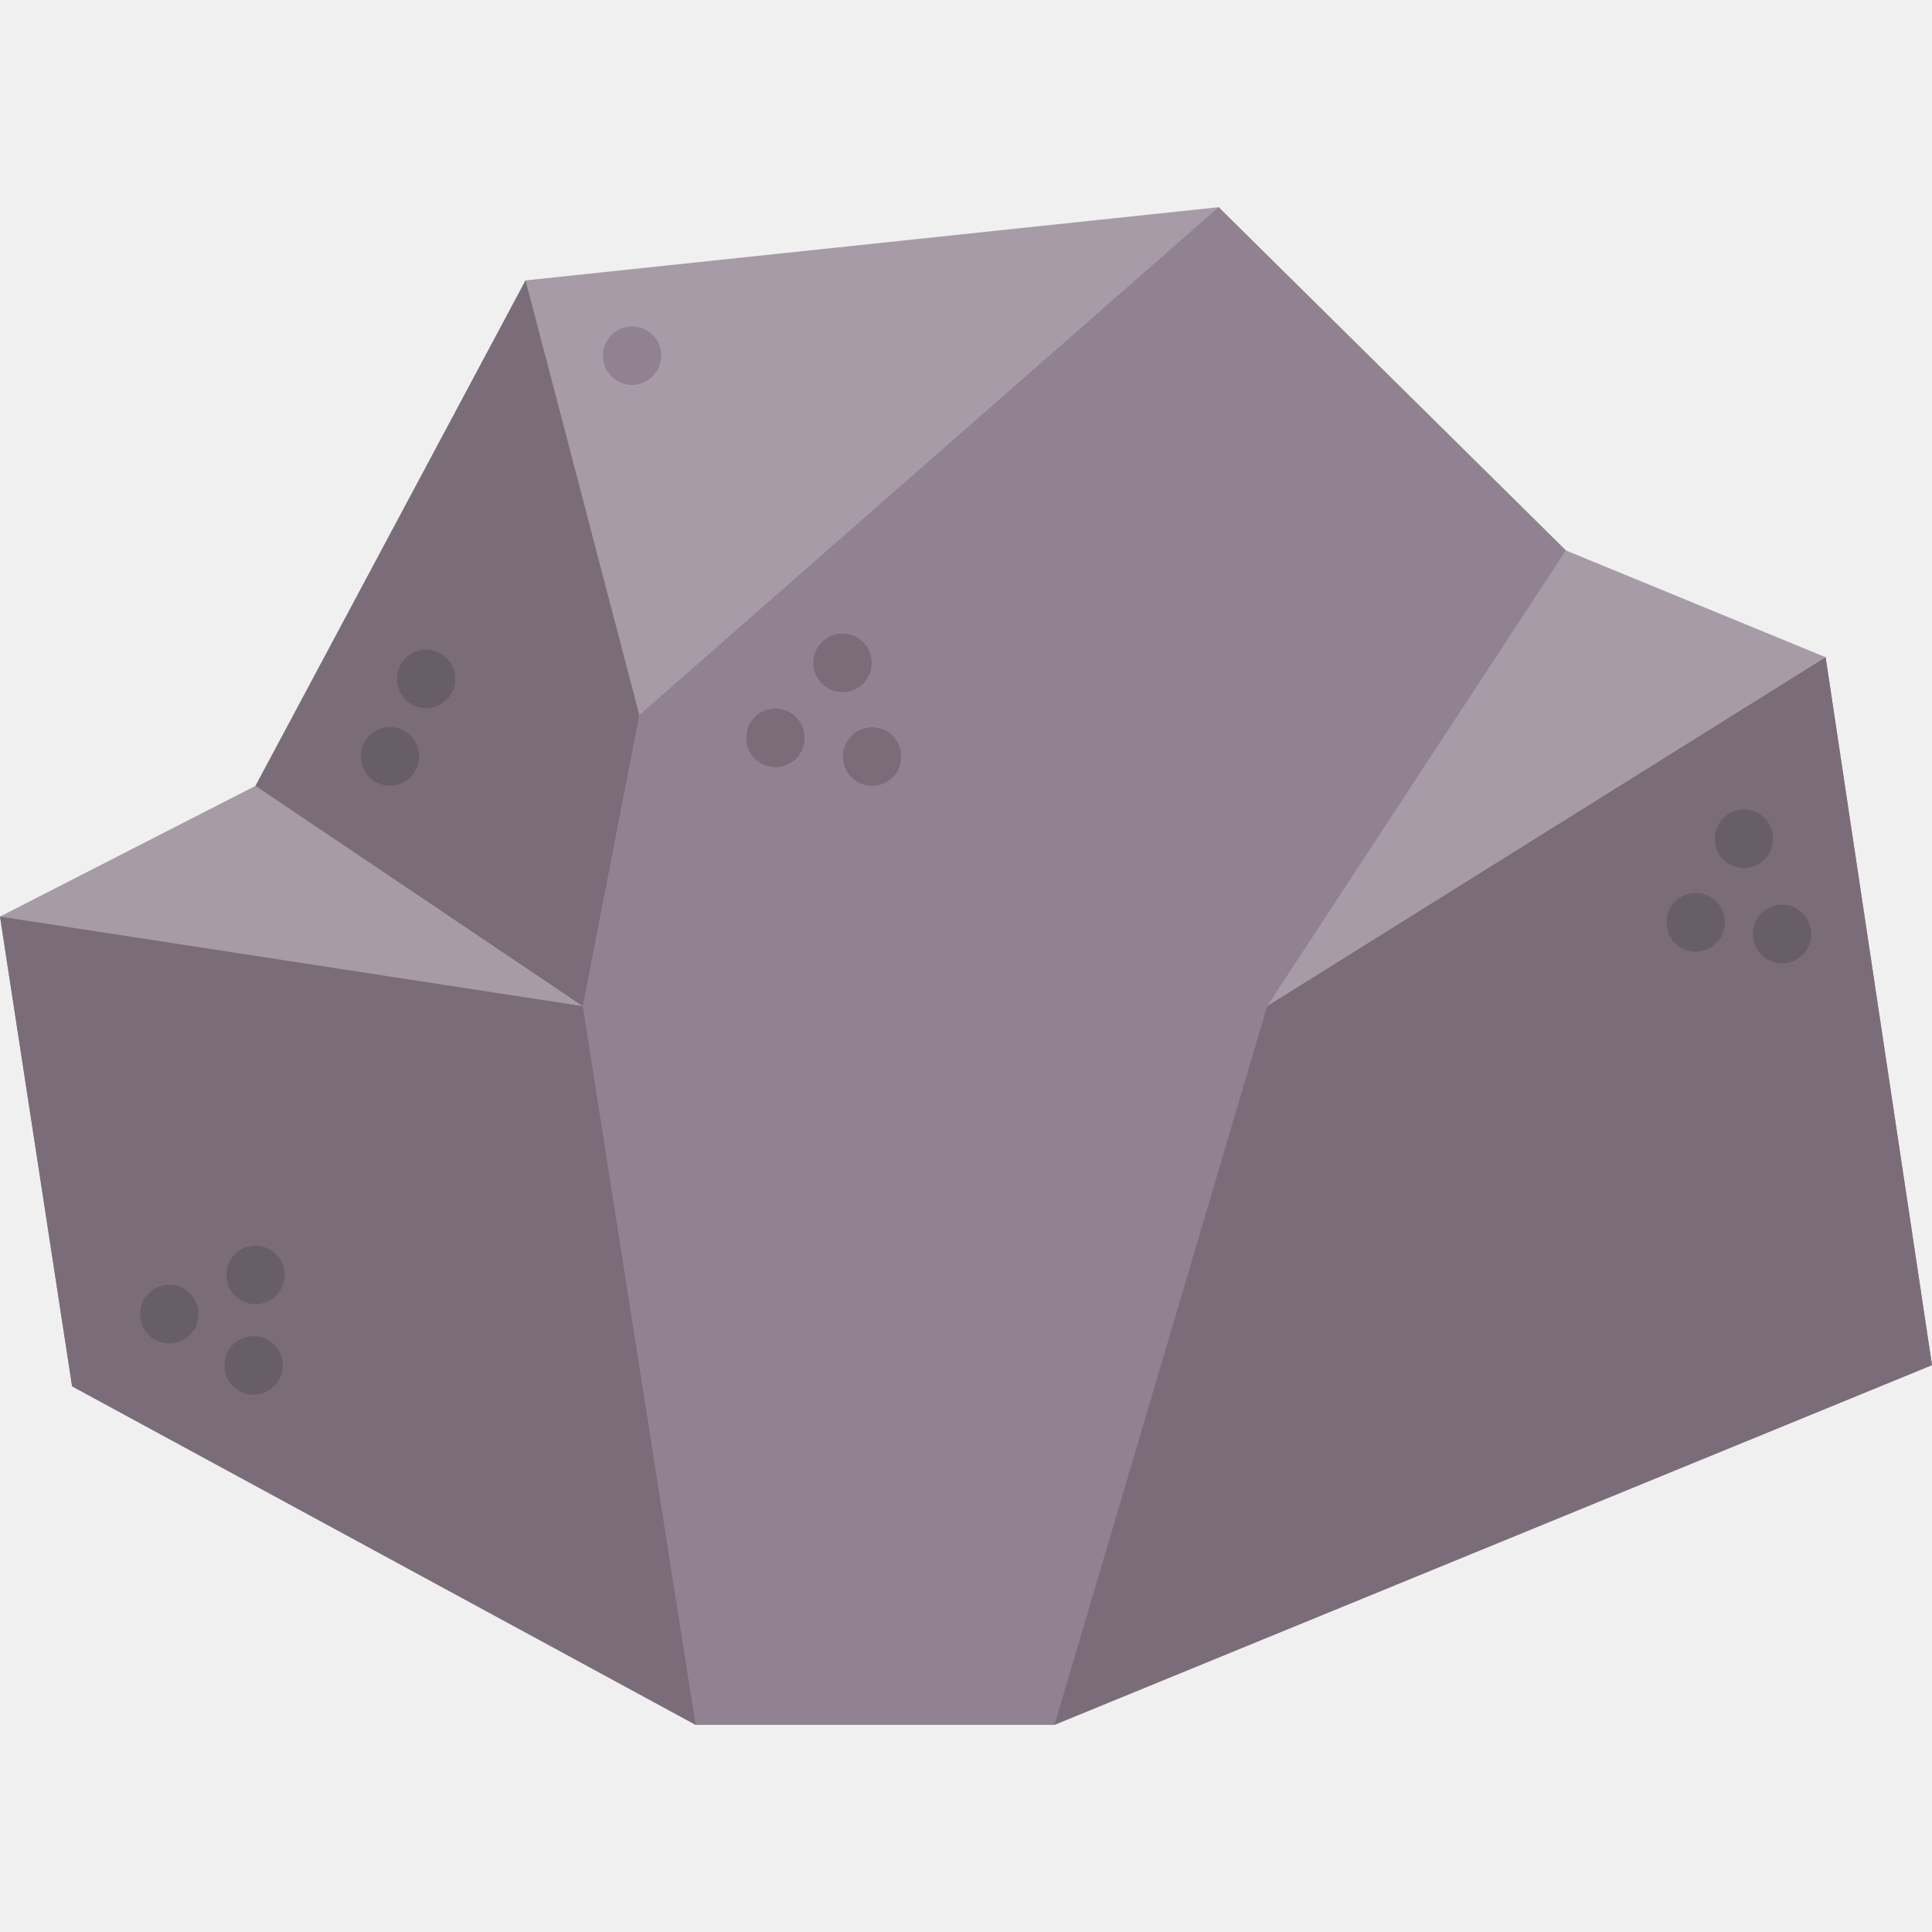
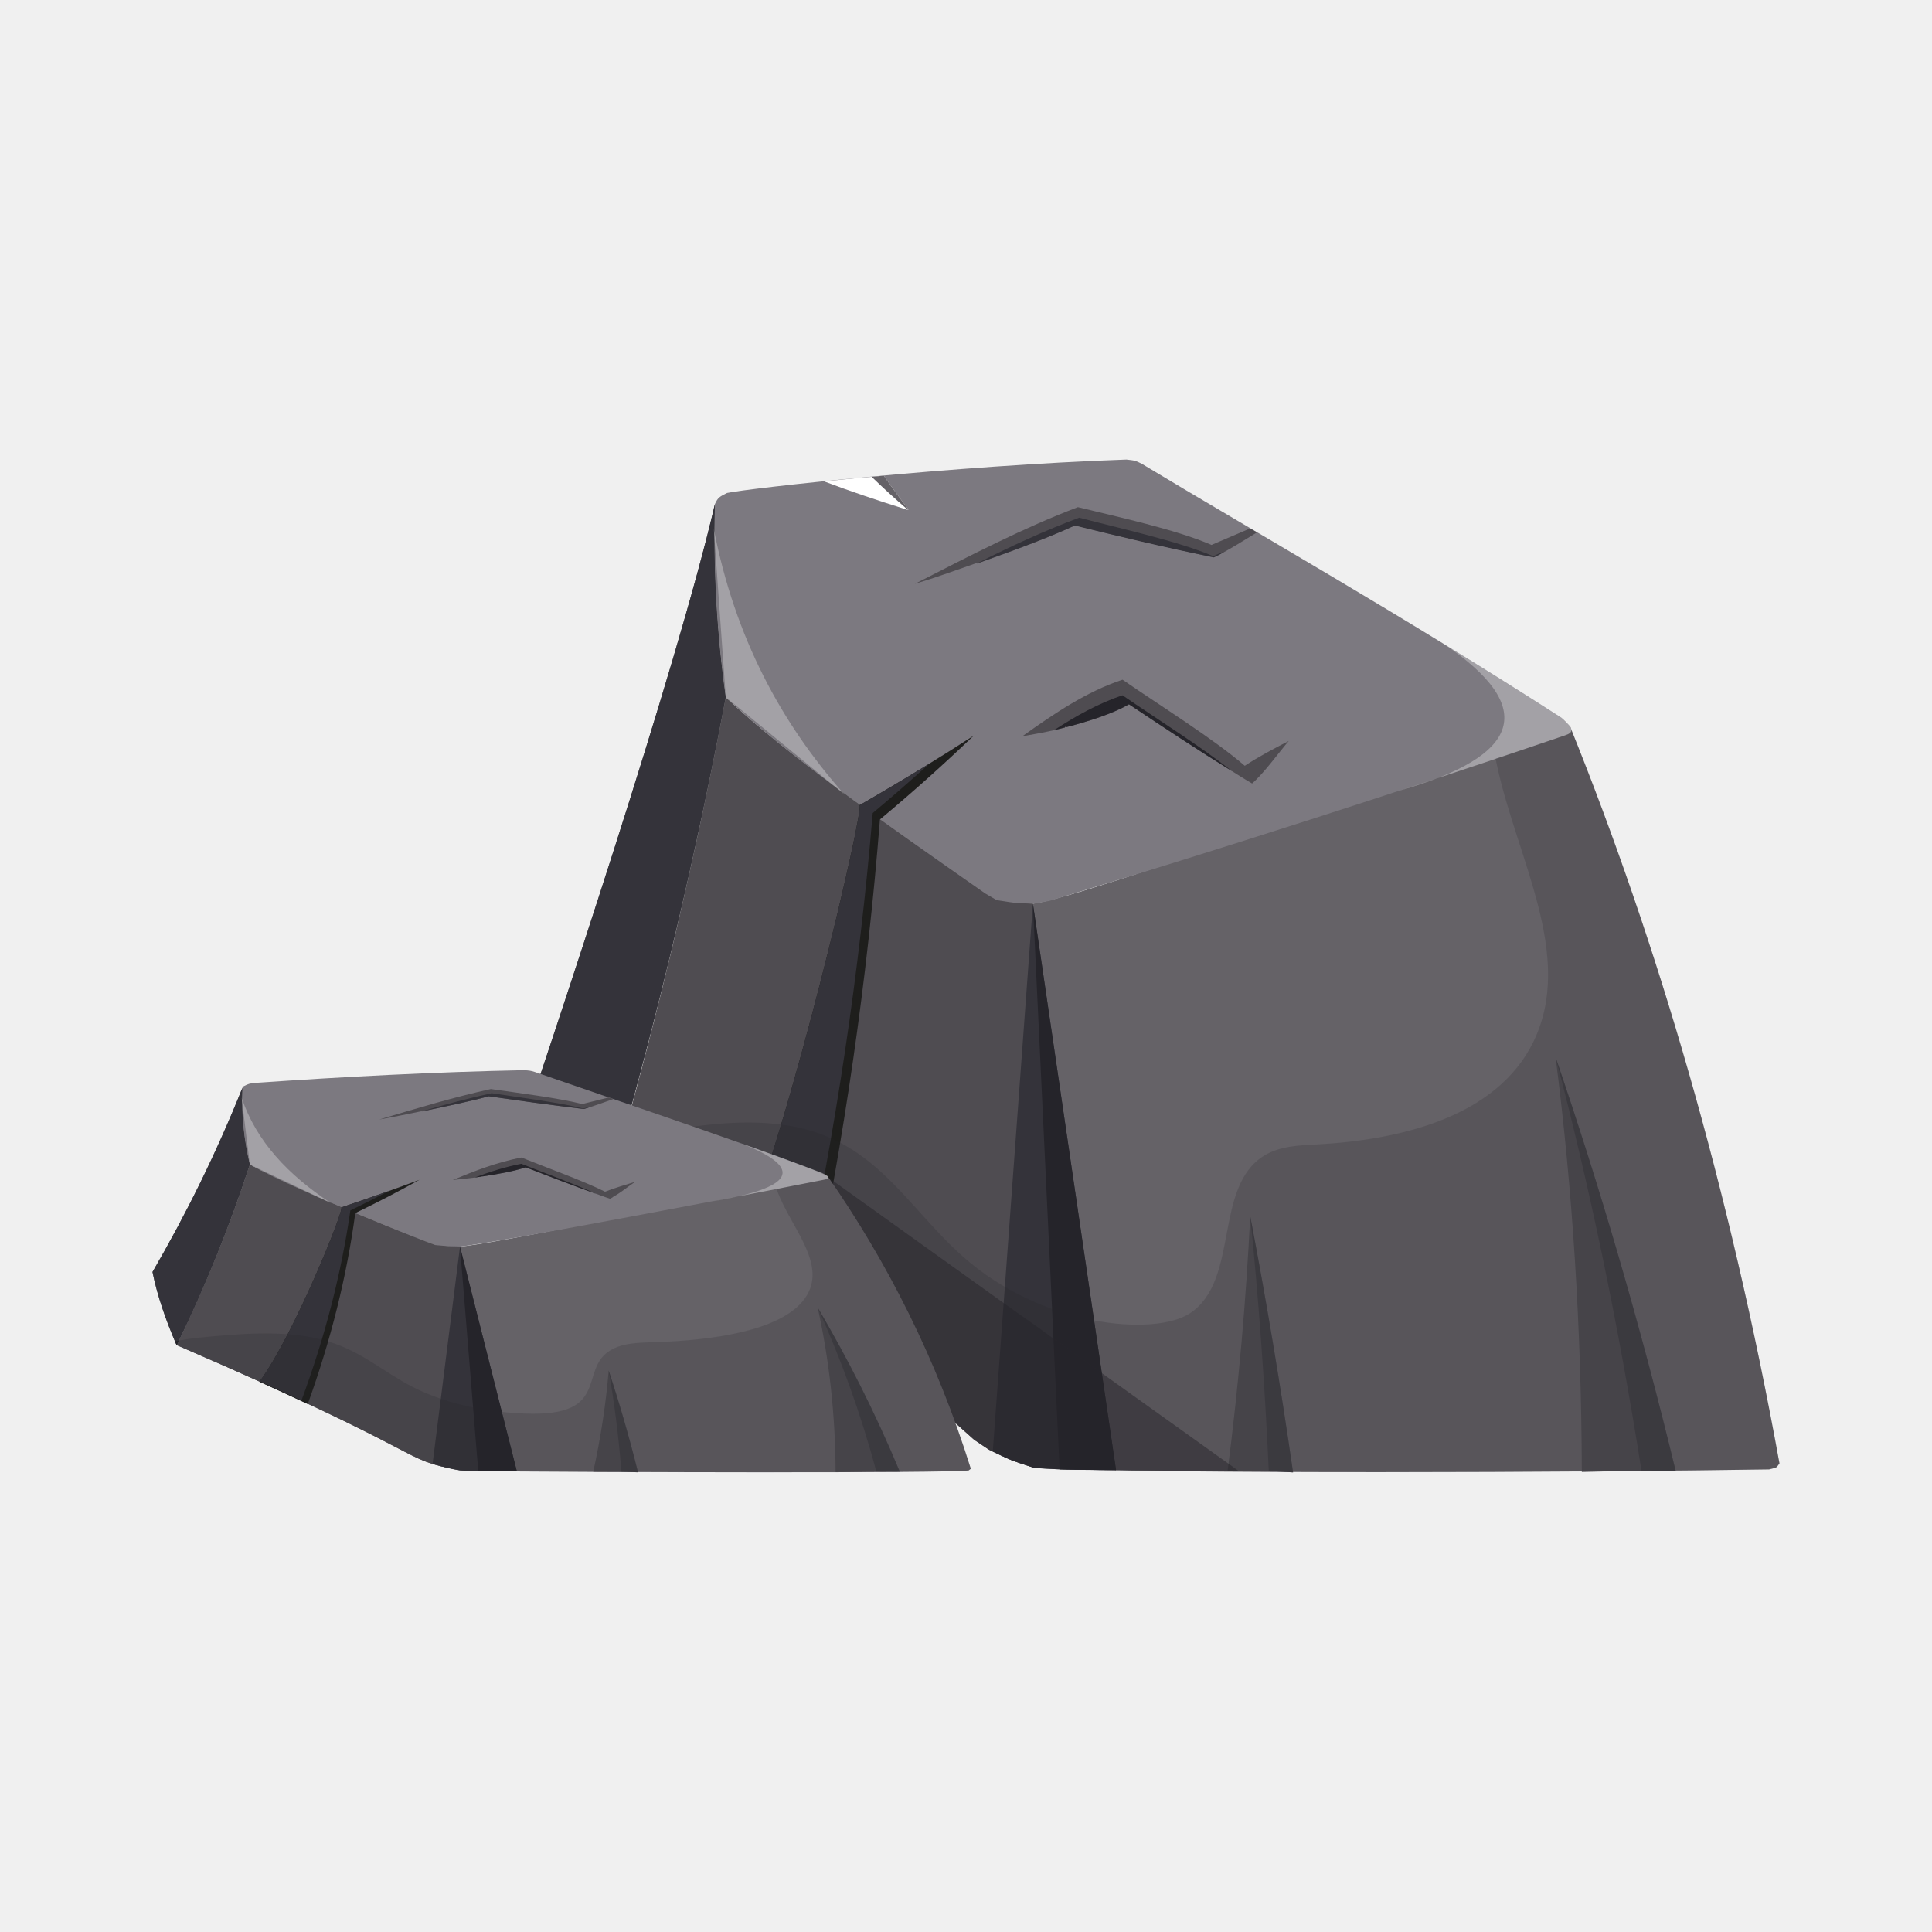
- <svg xmlns="http://www.w3.org/2000/svg" id="Capa_1" enable-background="new 0 0 512 512" height="512" viewBox="0 0 512 512" width="512">
-   <g>
-     <path d="m279.455 457.096h-95.121l-165.236-89.707-19.098-124.487 67.713-34.645 71.565-133.949 183.659-19.394 92.02 90.949 68.857 28.31 28.184 187.606z" fill="#a79ba7" />
-     <g fill="#7a6d79">
-       <path d="m169.425 189.502 25.651 49.69-40.64 27.45-86.721-58.38 71.567-133.955z" />
-       <path d="m184.331 457.091-165.229-89.697-19.1-124.487 154.434 23.735 46.727 95.137z" />
-       <path d="m512 361.779-232.542 95.312-10.97-94.113 67.321-96.336 148.005-92.469z" />
+ <svg xmlns="http://www.w3.org/2000/svg" id="Layer_1" enable-background="new 0 0 38 38" height="512" viewBox="0 0 38 38" width="512">
+   <g id="_x32_7">
+     <g>
+       <g>
+         <g>
+           <g>
+             <g enable-background="new">
+               <g>
+                 <path d="m35 28.782c-.068.095-.037.077-.205.119-3.519.058-12.033.095-14.45-.029.222-3.92.197-7.593-.029-11.097 1.165-.173 7.297-2.43 10.123-3.385.029-.021.308.041.341.021.008-.037.103-.062.111-.099 1.713 4.248 3.122 9.039 4.109 14.47z" fill="#656267" />
+               </g>
+               <g>
+                 <path d="m14.275 13.713c-.588 3.099-1.293 6.059-2.112 8.958-.316-1.268-2.084 1.684-2.22.511.96-2.851 3.364-10.013 4.118-13.266-.034 1.305.039 2.554.213 3.797z" fill="#4f4c51" />
+               </g>
+               <g>
+                 <path d="m20.346 28.872c-.597-.2-.331-.095-.893-.357-.097-.065-.194-.131-.291-.195-2.697-2.43-5.062-4.225-6.985-5.657.813-2.895 1.514-5.851 2.099-8.944 1.201 1.134 2.925 2.33 5.1 3.853.075.044.151.088.227.133.443.067.245.046.714.071.224 3.505.248 7.178.028 11.097z" fill="#4f4c51" />
+               </g>
+               <g>
+                 <path d="m22.474 9.132c2.248 1.356 5.023 2.919 8.234 4.983.047.035.174.166.19.197-.002.032.058.095-.116.152-3.303 1.124-6.682 2.209-10.135 3.254-.426.078-.265.065-.699.05-.112-.025-.222-.023-.333-.047-.082-.037-.164-.101-.245-.138-2.175-1.53-3.897-2.731-5.096-3.871-.174-1.243-.247-2.492-.213-3.797.063-.139.1-.147.239-.219.445-.094 4.448-.538 7.855-.657.161.019.166.013.319.091z" fill="#7c7980" />
+               </g>
+             </g>
+           </g>
+         </g>
+         <g>
+           <g>
+             <g enable-background="new">
+               <g>
+                 <path d="m20.346 28.872c-.597-.2-.331-.095-.893-.357-.097-.065-.194-.131-.291-.195-2.697-2.43-5.062-4.225-6.985-5.657.813-2.895 1.514-5.851 2.099-8.944 1.201 1.134 2.925 2.33 5.1 3.853.075.044.151.088.227.133.443.067.245.046.714.071.224 3.505.248 7.178.028 11.097z" fill="#4f4c51" />
+               </g>
+               <g>
+                 <path d="m14.275 13.713c-.588 3.099-1.293 6.059-2.112 8.958-.316-1.268-2.084 1.684-2.22.511.96-2.851 3.364-10.013 4.118-13.266-.034 1.305.039 2.554.213 3.797z" fill="#34333a" />
+               </g>
+             </g>
+           </g>
+         </g>
+         <path d="m24.723 10.471c-.193.12-.653.407-.853.492-.971-.206-1.89-.426-2.729-.632-.486.233-1.211.502-1.923.754-.001-.019-.014-.011-.027-.005-.416.146-.828.294-1.196.403 1.071-.548 2.142-1.105 3.206-1.508.766.189 1.937.44 2.627.743.253-.108.506-.216.759-.324.045.026.09.052.135.077z" fill="#4f4c51" />
+         <path d="m24.076 10.853c-.062.044-.136.077-.2.109-.979-.197-1.894-.419-2.735-.626-.493.228-1.218.497-1.919.742.672-.341 1.332-.644 2.004-.896.762.202 1.952.461 2.637.757.074-.034.138-.065.214-.086z" fill="#34333a" />
+         <path d="m17.307 16.118c-.246 3.137-.7 6.284-1.366 9.459-.478-.388-.941-.755-1.389-1.103.002-.006.004-.012.006-.017.971-2.247 2.458-8.596 2.346-8.618.983-.569 1.601-.953 2.249-1.371-.584.56-1.199 1.111-1.846 1.65z" fill="#1e1e1c" />
+         <path d="m17.165 15.992c-.261 3.127-.728 6.259-1.406 9.412-.412-.331-.813-.646-1.201-.947.971-2.247 2.458-8.596 2.346-8.618.465-.269.922-.541 1.371-.815-.359.326-.729.649-1.11.968z" fill="#34333a" />
+         <path d="m25.433 28.96c-.628-.035-.286-.026-1.288-.026.217-1.696.365-3.37.445-5.017.307 1.607.59 3.284.843 5.042z" fill="#4f4c51" />
+         <path d="m25.433 28.96c-.159-.009-.319-.018-.478-.027-.079-1.729-.202-3.399-.365-5.016.307 1.607.59 3.284.843 5.042z" fill="#34333a" opacity=".5" />
+         <path d="m32.958 28.928c-.97-.005-.324-.009-1.846.022-.008-2.827-.181-5.551-.516-8.158.858 2.509 1.654 5.21 2.362 8.136z" fill="#4f4c51" />
+         <path d="m32.958 28.928c-.224-.001-.449-.002-.673-.004-.454-2.886-1.022-5.591-1.689-8.132.858 2.509 1.654 5.21 2.362 8.136z" fill="#34333a" opacity=".5" />
+         <path d="m17.873 10.025c-.004.002-.008.004-.012.007-.608-.192-1.157-.376-1.645-.561.294-.036.605-.064.928-.093.079-.007.159-.014.239-.022.158.227.313.441.489.669z" fill="#fff" />
+         <path d="m17.873 10.025c-.004.002-.008.004-.012.007-.259-.224-.49-.433-.717-.654.079-.007.159-.014.239-.022.158.227.313.441.489.669z" fill="#656267" />
+       </g>
+       <g>
+         <path d="m25.35 14.572c-.182.209-.489.637-.723.838-.101-.062-.089-.048-.388-.238 0 0-.003-.004-.007-.004-.666-.411-1.349-.863-2.026-1.315-.295.173-.763.329-1.242.452-.013-.016-.02-.016-.017.004-.102.024-.254.073-.84.173.623-.444 1.262-.879 1.972-1.113.75.518 1.785 1.159 2.404 1.693.281-.185.573-.337.867-.489z" fill="#4f4c51" />
+         <path d="m22.078 13.676c.656.452 1.53.998 2.153 1.491-.666-.411-1.349-.863-2.026-1.315-.295.173-.763.329-1.242.452-.013-.016-.02-.016-.017.004-.07.016-.144.037-.214.053.429-.279.871-.526 1.346-.686z" fill="#25242a" />
+       </g>
+       <path d="m16.608 15.625-2.333-1.912-.235-3.308c.415 2.14 1.331 3.826 2.568 5.22z" fill="#fff" opacity=".3" />
+       <path d="m30.781 14.464c-1.081.37-2.165.731-3.262 1.089 2.401-.676 2.738-1.632.879-2.888.74.456 1.512.937 2.309 1.45.049.037.177.168.193.197-.004.033.058.095-.119.152z" fill="#fff" opacity=".3" />
+       <path d="m21.951 28.914c-1.2 0-1.289-.025-1.606-.041-.491-.159-.479-.161-.818-.325.325-4.445.789-10.773.789-10.773z" fill="#34333a" />
+       <g fill="#25242a">
+         <path d="m21.951 28.914c-.37 0-.74-.008-1.109-.012l-.526-11.126z" />
+         <path d="m12.231 22.43c-.021.082-.041.16-.066.242-.016-.066-.033-.131-.049-.197.041-.016.078-.033.115-.045z" />
+         <path d="m35 28.782c-.068.095-.037.077-.205.119-.612.008-1.224.021-1.836.021v.008c-.463 0-.688-.005-1.845.021 0-.004 0-.004 0-.008-1.886.016-3.78.021-5.682.004v.012c-.186-.021-3.802-.02-5.086-.086-.545-.177-.411-.137-.892-.357-.099-.066-.193-.131-.292-.197-1.134-1.019-2.21-1.935-3.221-2.749v.008c-.477-.386-.941-.756-1.389-1.101 0-.004 0-.004 0-.008-.85-.666-1.643-1.261-2.375-1.804.021-.078.045-.16.066-.238.193-.062.386-.111.571-.14.838-.144 1.726-.279 2.551-.168 1.81.221 2.43 1.577 3.57 2.592 1.562 1.391 3.762 1.578 4.466 1.122.99-.649.456-2.49 1.467-3.106.304-.185.682-.201 1.039-.218 1.648-.09 3.537-.542 4.256-2.026.813-1.684-.329-3.599-.719-5.427-.008-.045-.021-.086-.025-.131v-.004c.456-.148.908-.304 1.36-.456.107-.033.127-.07.127-.103 1.709 4.236 3.11 9.01 4.092 14.421z" opacity=".2" />
+       </g>
    </g>
-     <path d="m414.959 145.859-79.148 120.778-56.351 190.449h-95.127l-29.895-190.449 14.989-77.14 153.517-134.593z" fill="#918291" />
-     <path d="m462.175 230.044c-4.268 0-7.726-3.408-7.726-7.675v-.103c0-4.267 3.459-7.726 7.726-7.726s7.726 3.459 7.726 7.726-3.458 7.778-7.726 7.778z" fill="#685e68" />
-     <path d="m472.259 255.304c-4.268 0-7.726-3.459-7.726-7.726v-.103c0-4.267 3.459-7.726 7.726-7.726s7.726 3.459 7.726 7.726v.103c0 4.267-3.459 7.726-7.726 7.726z" fill="#685e68" />
-     <path d="m449.376 252.202c-4.268 0-7.726-3.459-7.726-7.726v-.103c0-4.267 3.459-7.726 7.726-7.726s7.726 3.459 7.726 7.726v.103c.001 4.266-3.458 7.726-7.726 7.726z" fill="#685e68" />
-     <path d="m205.483 203.329c-4.267 0-7.726-3.459-7.726-7.726v-.103c0-4.267 3.459-7.726 7.726-7.726s7.726 3.459 7.726 7.726v.103c0 4.267-3.459 7.726-7.726 7.726z" fill="#7a6d79" />
-     <path d="m223.271 183.452c-4.267 0-7.726-3.459-7.726-7.726v-.103c0-4.267 3.459-7.726 7.726-7.726s7.726 3.459 7.726 7.726v.103c0 4.267-3.459 7.726-7.726 7.726z" fill="#7a6d79" />
-     <path d="m231.108 208.274c-4.267 0-7.726-3.459-7.726-7.726v-.103c0-4.267 3.459-7.726 7.726-7.726s7.726 3.459 7.726 7.726v.103c0 4.266-3.459 7.726-7.726 7.726z" fill="#7a6d79" />
-     <path d="m44.869 356.038c-4.267 0-7.726-3.459-7.726-7.726v-.103c0-4.267 3.459-7.726 7.726-7.726s7.726 3.459 7.726 7.726v.103c0 4.266-3.459 7.726-7.726 7.726z" fill="#685e68" />
-     <path d="m67.203 369.594c-4.267 0-7.726-3.408-7.726-7.675v-.103c0-4.267 3.459-7.726 7.726-7.726s7.726 3.459 7.726 7.726-3.459 7.778-7.726 7.778z" fill="#685e68" />
-     <path d="m67.713 345.618c-4.267 0-7.726-3.408-7.726-7.675v-.103c0-4.267 3.459-7.726 7.726-7.726s7.726 3.459 7.726 7.726-3.459 7.778-7.726 7.778z" fill="#685e68" />
-     <path d="m167.506 101.994c-4.267 0-7.726-3.408-7.726-7.675v-.103c0-4.267 3.459-7.726 7.726-7.726s7.726 3.459 7.726 7.726c0 4.268-3.459 7.778-7.726 7.778z" fill="#918291" />
-     <path d="m103.352 208.222c-4.267 0-7.726-3.459-7.726-7.726v-.103c0-4.267 3.459-7.726 7.726-7.726s7.726 3.459 7.726 7.726v.103c0 4.267-3.459 7.726-7.726 7.726z" fill="#685e68" />
-     <path d="m112.933 187.673c-4.267 0-7.726-3.408-7.726-7.675v-.103c0-4.267 3.459-7.726 7.726-7.726s7.726 3.459 7.726 7.726-3.459 7.778-7.726 7.778z" fill="#685e68" />
+     <path d="m24.371 28.938c-.004.004-.008.004-.016 0-.801-.004-1.602-.012-2.403-.025-1.242 0-1.18-.019-1.606-.041-.8-.26-.882-.354-1.183-.555-1.134-1.019-2.21-1.935-3.221-2.749v.008c-.255-.205-.505-.411-.756-.604 0 0 .004-.004.004-.008.004-.004.004-.004.004-.008.584-.99 1.013-1.655 1.101-1.795.103.074 3.675 2.632 3.447 2.469l.719.509.259.189c.1.072 3.671 2.624 3.443 2.461l.201.144z" fill="#25242a" opacity=".5" />
+     <g>
+       <g>
+         <g>
+           <g>
+             <g enable-background="new">
+               <g>
+                 <path d="m19.095 28.888c-.014.011-.028.023-.042.033-.422.061-7.585.031-8.886.02-.256 0-.514-.003-.77-.005-.11-.003-.219-.008-.329-.011.152-1.556.135-3.015-.02-4.406.797-.069 5.007-.968 6.927-1.344.02-.008.211.016.233.008.006-.015.07-.024.076-.039 1.172 1.687 2.137 3.589 2.811 5.745z" fill="#656267" />
+               </g>
+               <g>
+                 <path d="m4.914 22.905c-.403 1.23-.878 2.406-1.439 3.557-.216-.503-.382-.978-.475-1.444.657-1.132 1.251-2.329 1.768-3.621-.023.518.027 1.014.146 1.508z" fill="#4f4c51" />
+               </g>
+               <g>
+                 <path d="m9.068 28.923c-1.322-.257-.32-.189-5.589-2.465.556-1.149 1.036-2.323 1.436-3.551 1.058.579 3.457 1.518 3.645 1.582.305.027.168.018.489.028.153 1.391.17 2.85.019 4.406z" fill="#4f4c51" />
+               </g>
+               <g>
+                 <path d="m10.524 21.086c1.18.413 5.638 1.915 5.764 2.057-.001.013.04.038-.079.06-1.262.249-6.432 1.239-7.17 1.317-.6-.013-.448-.028-.639-.078-1.488-.607-2.667-1.084-3.487-1.537-.119-.494-.169-.989-.146-1.508.008-.011.017-.021.025-.032.102-.054.121-.053.228-.066 1.725-.12 3.534-.215 5.285-.25.111.008.114.005.218.036z" fill="#7c7980" />
+               </g>
+             </g>
+           </g>
+         </g>
+         <g>
+           <g>
+             <g enable-background="new">
+               <g>
+                 <path d="m9.068 28.923c-1.322-.257-.32-.189-5.589-2.465.556-1.149 1.036-2.323 1.436-3.551 1.058.579 3.457 1.518 3.645 1.582.305.027.168.018.489.028.153 1.391.17 2.85.019 4.406z" fill="#4f4c51" />
+               </g>
+               <g>
+                 <path d="m4.914 22.905c-.403 1.23-.878 2.406-1.439 3.557-.216-.503-.382-.978-.475-1.444.657-1.132 1.251-2.329 1.768-3.621-.023.518.027 1.014.146 1.508z" fill="#34333a" />
+               </g>
+             </g>
+           </g>
+         </g>
+         <path d="m12.063 21.617c-.136.049-.448.162-.584.196-.665-.082-1.293-.169-1.867-.251-.333.093-.829.199-1.315.299-.001-.007-.01-.005-.019-.002-.285.058-.567.117-.818.16.733-.218 1.466-.439 2.194-.599.524.075 1.326.175 1.798.295.173-.043.346-.086.519-.129.031.01.062.02.093.031z" fill="#4f4c51" />
+         <path d="m11.62 21.769c-.043.017-.093.031-.137.043-.67-.078-1.296-.167-1.871-.249-.337.091-.833.197-1.313.295.46-.136.912-.256 1.371-.356.521.08 1.336.183 1.804.301.05-.014.094-.026.146-.034z" fill="#34333a" />
+         <path d="m6.988 23.86c-.168 1.245-.479 2.495-.935 3.756-.327-.154-.644-.3-.95-.438.001-.002.003-.005.004-.007.665-.892 1.682-3.413 1.605-3.422.673-.226 1.095-.378 1.539-.544-.399.222-.82.441-1.263.655z" fill="#1e1e1c" />
+         <path d="m6.891 23.809c-.179 1.242-.498 2.485-.962 3.737-.282-.131-.556-.256-.822-.376.665-.892 1.682-3.413 1.605-3.422.318-.107.631-.215.938-.324-.246.13-.499.258-.759.384z" fill="#34333a" />
+         <path d="m12.549 28.958c-.43-.014-.196-.01-.881-.01.148-.673.25-1.338.304-1.992.21.638.404 1.304.577 2.002z" fill="#4f4c51" />
+         <path d="m12.549 28.958c-.109-.004-.218-.007-.327-.011-.054-.686-.138-1.35-.25-1.991.21.638.404 1.304.577 2.002z" fill="#34333a" opacity=".5" />
+         <path d="m17.698 28.945c-.663-.002-.222-.003-1.263.009-.005-1.122-.124-2.204-.353-3.239.587.996 1.132 2.068 1.616 3.23z" fill="#4f4c51" />
+         <path d="m17.698 28.945c-.154-0-.307-.001-.461-.002-.31-1.146-.699-2.22-1.156-3.229.587.996 1.132 2.068 1.616 3.23z" fill="#34333a" opacity=".5" />
+       </g>
+       <g>
+         <path d="m12.492 23.245c-.137.091-.286.217-.428.292-.016.018-.044.029-.066.041-.088-.031-.083-.027-.266-.095 0 0-.002-.002-.005-.002-.456-.163-.923-.343-1.386-.522-.202.069-.522.131-.85.179-.009-.007-.014-.007-.011.002-.1.014-.166.028-.575.069.426-.176.864-.349 1.35-.442.513.206 1.221.46 1.645.672.192-.073.392-.134.593-.194z" fill="#4f4c51" />
+         <path d="m10.253 22.89c.449.179 1.047.396 1.473.592-.456-.163-.923-.343-1.386-.522-.202.069-.522.131-.85.179-.009-.007-.014-.007-.011.002-.048.007-.099.015-.147.021.293-.111.596-.209.921-.272z" fill="#25242a" />
+       </g>
+       <path d="m6.51 23.664-1.596-.759-.161-1.314c.284.85.911 1.519 1.757 2.073z" fill="#fff" opacity=".3" />
+       <path d="m16.208 23.203c-.739.147-1.482.29-2.232.432 1.643-.268 1.874-.648.602-1.147.506.181 1.035.372 1.58.576.034.015.121.067.132.078-.003.013.039.038-.082.06z" fill="#fff" opacity=".3" />
+       <path d="m10.166 28.94c-.256 0-.514-.003-.77-.005-.335-.01-.384.001-.888-.14.222-1.765.54-4.277.54-4.277z" fill="#34333a" />
+       <g fill="#25242a">
+         <path d="m10.166 28.94c-.253 0-.506-.003-.759-.005l-.36-4.417z" />
+         <path d="m3.52 26.365c-.014.033-.027.06-.044.092-.011-.026-.022-.049-.033-.075.028-.007.051-.012.077-.017z" />
+         <path d="m19.095 28.888c-.014.011-.028.023-.042.033-.034.005-.065.01-.098.015-.419.003-.838.008-1.257.008v.003c-.317 0-.503-.001-1.262.008 0-.002 0-.002 0-.003-1.29.007-2.586.008-3.888.002v.005c-.159-.01.229.005-2.381-.018-.256 0-.514-.003-.77-.005-.374-.011-.352.002-.939-.153-.393-.152-.854-.446-2.404-1.17v.003c-.326-.153-.644-.3-.95-.437 0-.002 0-.002 0-.003-.582-.264-1.125-.501-1.625-.716.014-.031.031-.064.045-.095.132-.024.264-.044.391-.055.754-.075 1.667-.157 2.415.038.031.008.065.016.096.026.008.003.02.007.028.01.666.202 1.088.599 1.65.889.699.361 1.58.525 2.367.533 1.63.011.819-1.012 1.692-1.321.208-.073.467-.08.711-.086 1.127-.036 2.421-.215 2.912-.804.557-.669-.225-1.429-.492-2.155-.006-.018-.014-.034-.017-.052v-.002c.312-.059.621-.121.931-.181.073-.013.087-.028.087-.041 1.169 1.682 2.128 3.577 2.8 5.726z" opacity=".2" />
+       </g>
+     </g>
  </g>
</svg>
